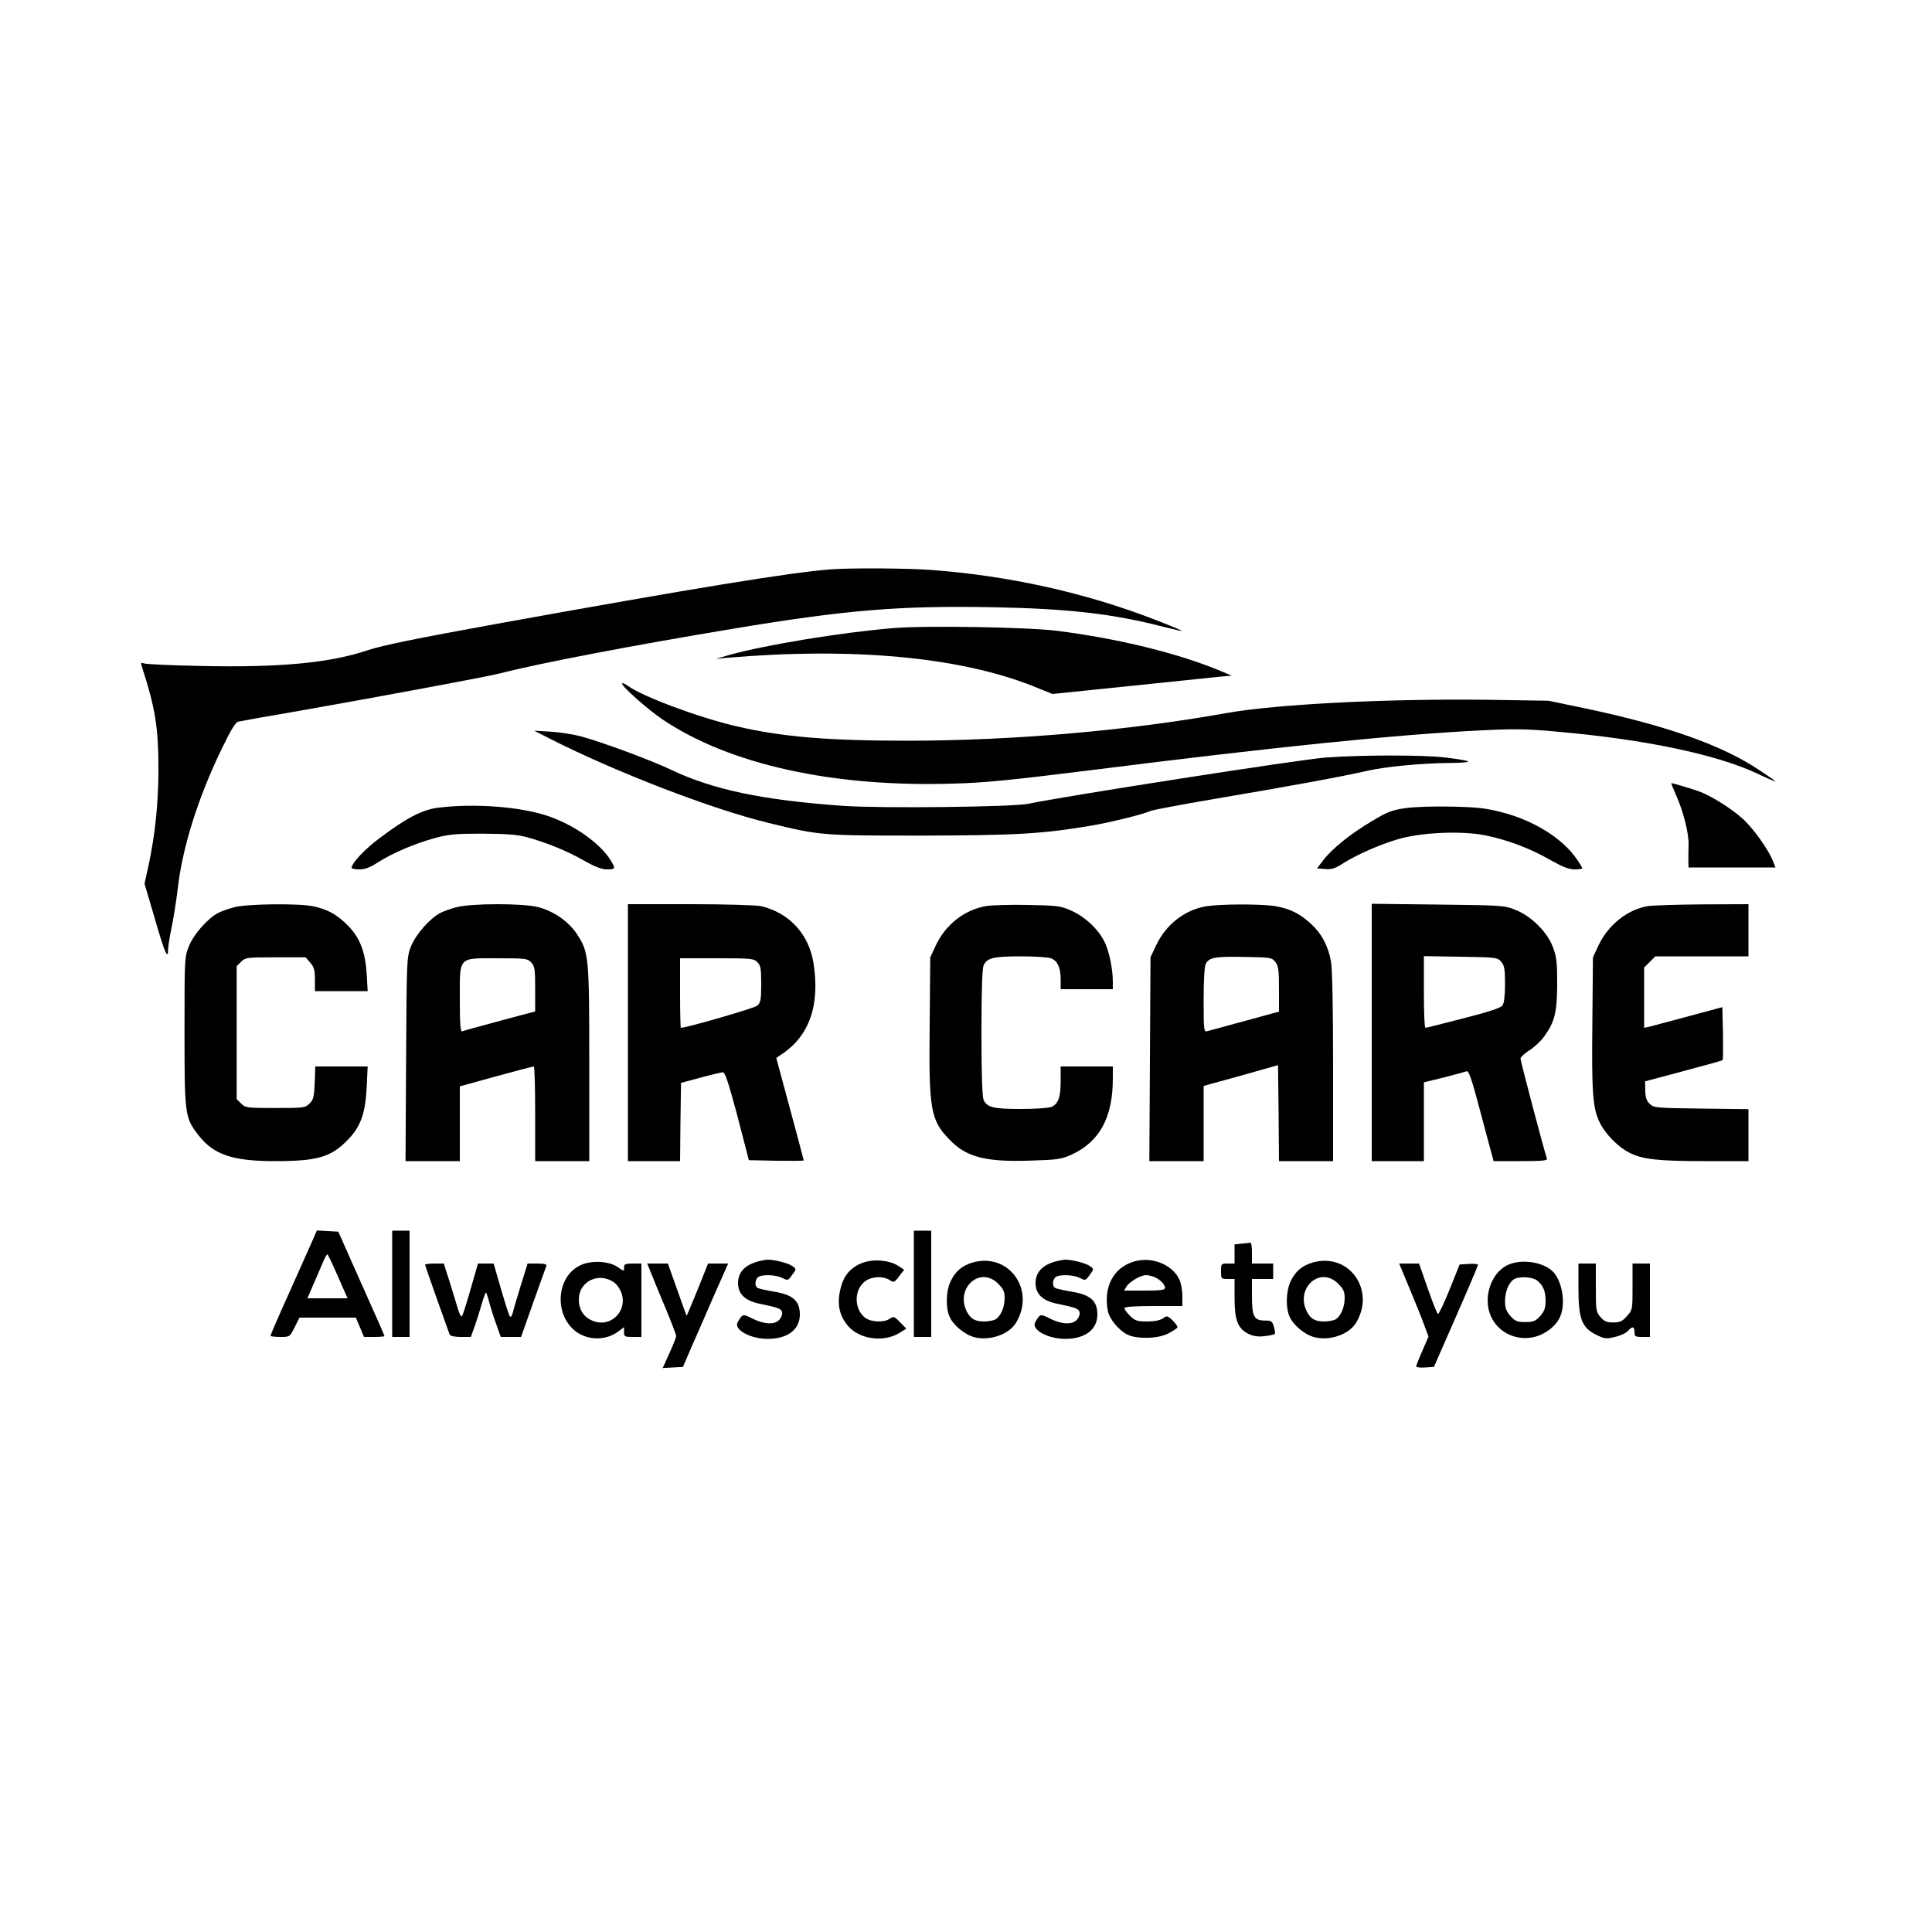
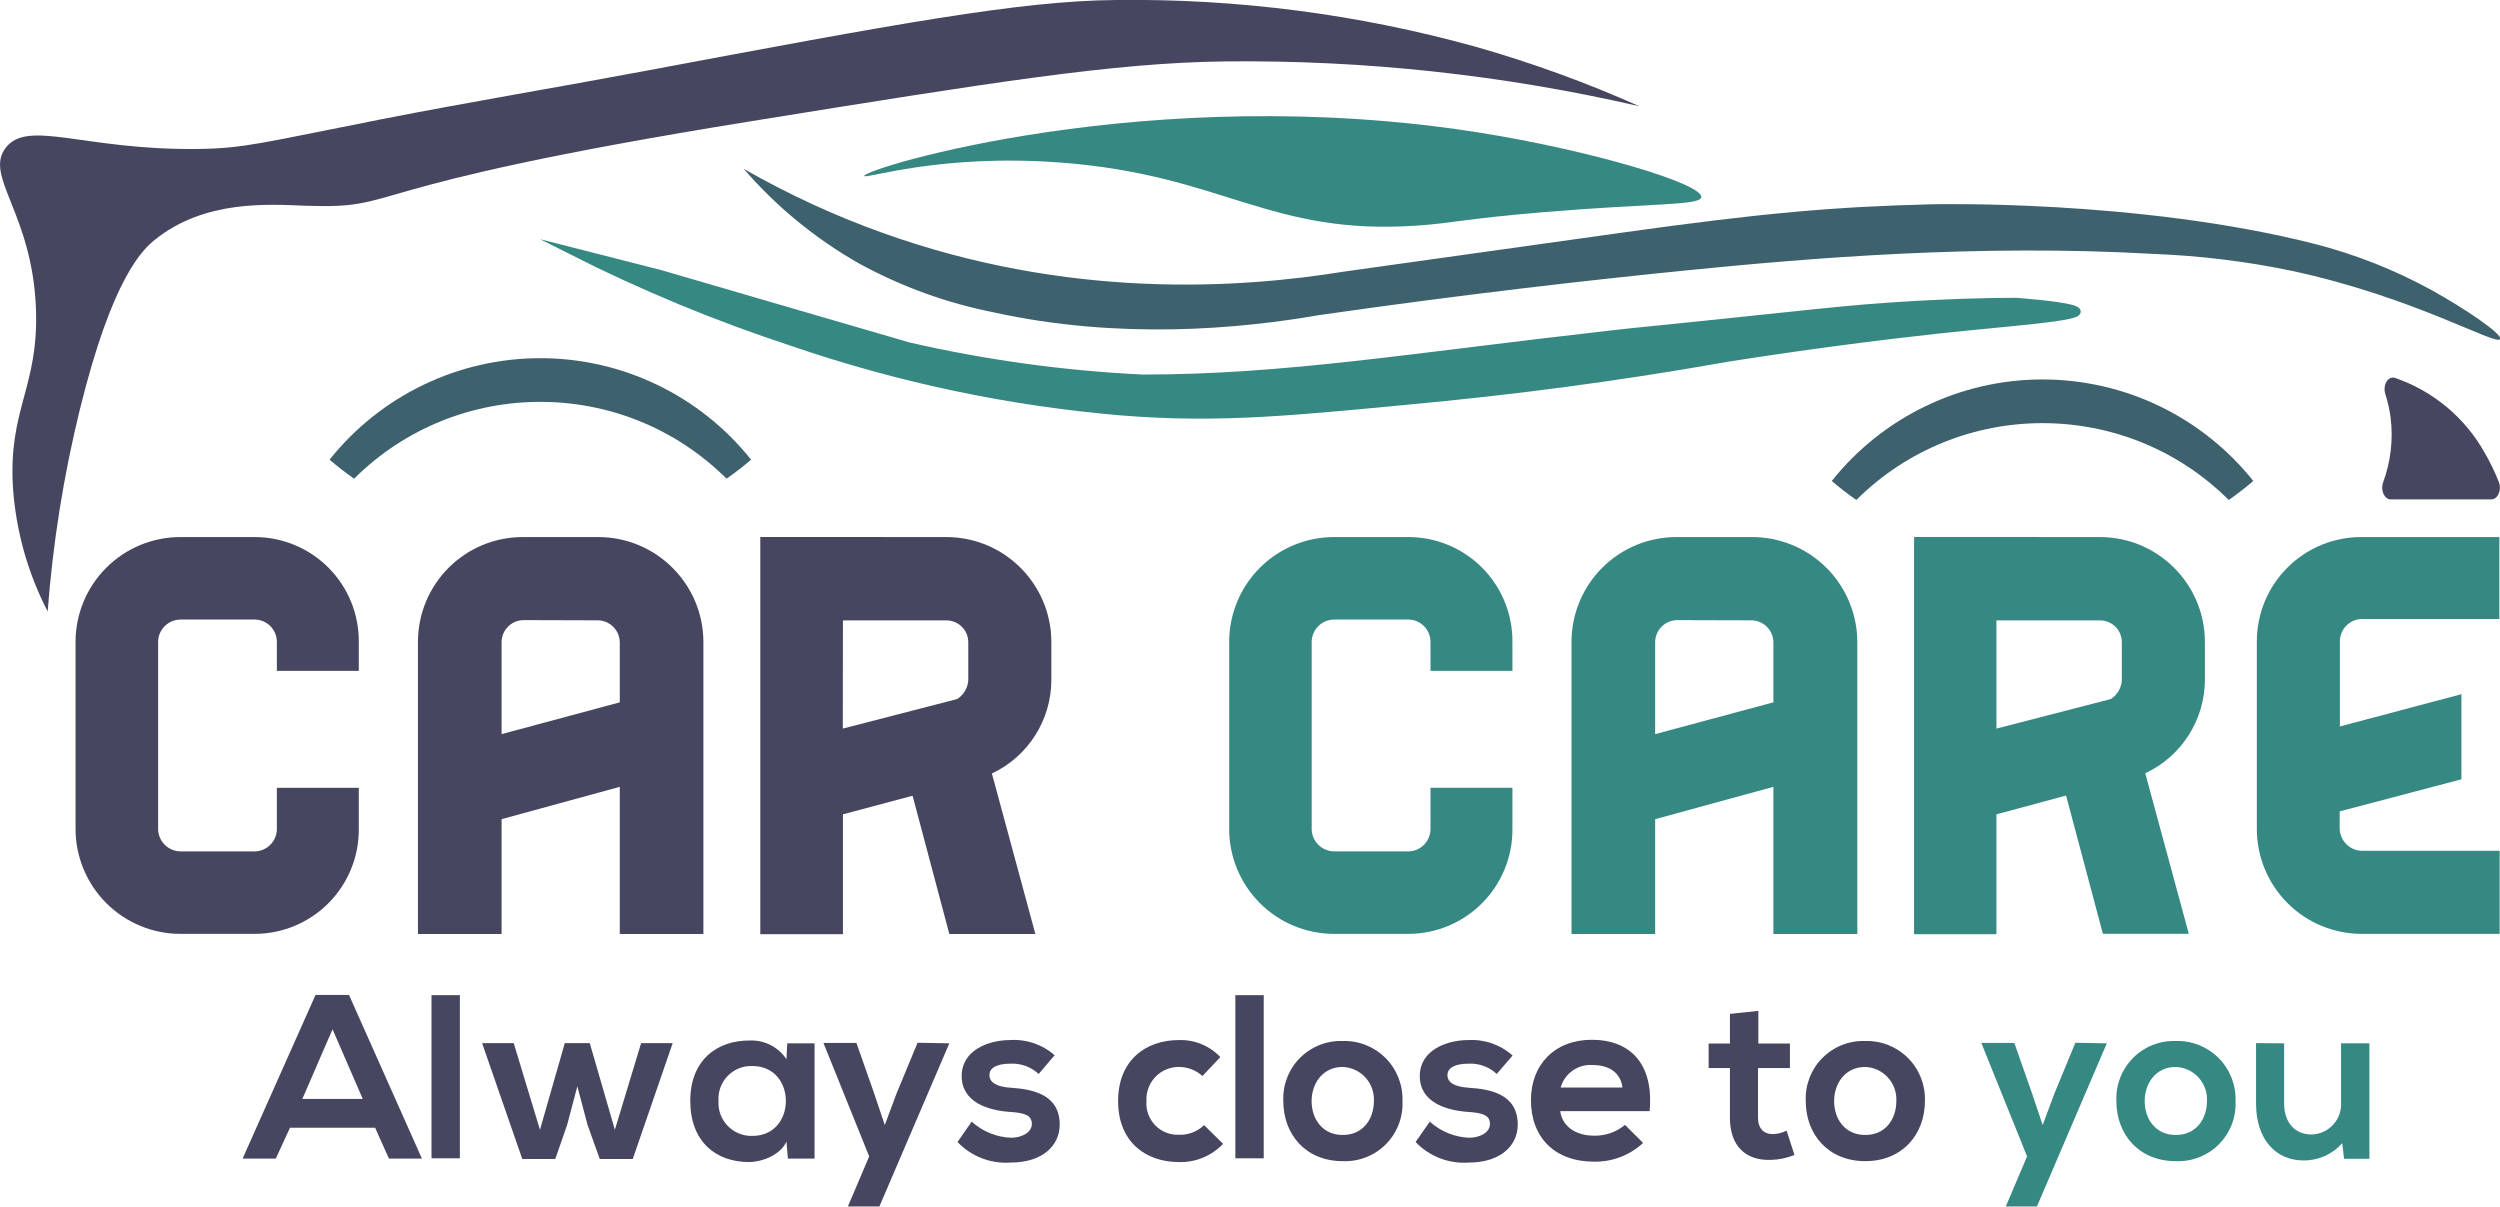
- <svg xmlns="http://www.w3.org/2000/svg" version="1.0" width="1000pt" height="1000pt" viewBox="0 0 1000 1000" preserveAspectRatio="xMidYMid meet">
-   <g transform="translate(0,1000) scale(0.1,-0.1)" fill="#000000" stroke="none">
-     <path d="M4300 7053 c-204 -15 -706 -97 -1740 -284 -404 -73 -582 -110 -655 -134 -195 -66 -453 -91 -865 -82 -152 3 -284 9 -294 13 -16 6 -18 4 -13 -12 71 -219 87 -319 87 -536 0 -175 -17 -337 -51 -497 l-21 -95 54 -183 c50 -174 68 -215 68 -158 0 14 8 67 19 118 10 50 24 139 31 197 24 213 104 468 227 723 49 101 72 139 87 142 12 3 152 28 311 55 409 72 980 178 1045 195 205 53 683 144 1200 230 589 98 864 121 1349 112 389 -7 623 -34 881 -101 52 -13 96 -23 98 -22 1 2 -63 29 -144 60 -356 138 -752 226 -1154 256 -125 9 -414 11 -520 3z" />
-     <path d="M4625 6749 c-269 -22 -664 -87 -850 -139 l-70 -20 55 5 c652 56 1205 5 1586 -146 l101 -41 399 41 c219 23 428 44 464 48 l65 6 -45 19 c-220 94 -540 173 -860 213 -149 19 -681 28 -845 14z" />
-     <path d="M3220 6462 c0 -17 134 -135 211 -187 346 -232 879 -350 1499 -331 167 4 301 18 720 70 960 121 1578 184 2023 206 159 8 233 7 375 -6 462 -40 835 -118 1050 -219 50 -24 92 -42 92 -40 0 2 -38 29 -84 59 -191 128 -475 229 -894 318 l-197 41 -325 5 c-518 6 -1086 -23 -1343 -69 -509 -91 -1098 -142 -1642 -143 -418 0 -653 19 -894 75 -190 44 -482 152 -561 209 -17 12 -30 17 -30 12z" />
-     <path d="M2845 6177 c344 -174 833 -363 1131 -436 271 -66 274 -66 794 -66 488 1 627 9 875 51 98 16 279 61 308 76 10 5 163 34 340 64 362 61 663 116 782 144 98 22 281 40 435 41 126 2 118 10 -28 28 -112 14 -431 14 -620 0 -128 -9 -1378 -204 -1537 -239 -76 -17 -761 -25 -962 -11 -414 29 -674 84 -888 186 -102 49 -356 143 -466 173 -41 11 -112 22 -159 25 l-85 5 80 -41z" />
-     <path d="M8650 5946 c0 -2 11 -29 25 -61 38 -85 67 -199 65 -258 -1 -29 -1 -67 -1 -84 l1 -33 225 0 225 0 -15 38 c-26 61 -104 170 -159 218 -60 53 -163 117 -225 139 -62 21 -141 44 -141 41z" />
-     <path d="M2265 5819 c-81 -11 -162 -53 -300 -157 -77 -57 -145 -130 -145 -154 0 -4 18 -8 40 -8 29 0 56 10 97 37 76 48 188 96 293 125 73 20 108 23 250 23 127 -1 180 -5 230 -19 102 -28 208 -72 294 -121 56 -32 91 -45 118 -45 43 0 45 4 20 45 -54 89 -188 184 -322 230 -145 50 -385 68 -575 44z" />
-     <path d="M7274 5817 c-70 -10 -95 -20 -171 -66 -112 -66 -207 -143 -252 -201 l-34 -45 42 -3 c33 -3 52 3 89 27 74 47 189 98 287 127 121 36 331 45 454 20 114 -23 233 -68 335 -127 64 -36 97 -49 126 -49 22 0 40 3 40 6 0 3 -13 25 -30 49 -73 106 -222 199 -388 241 -79 21 -127 26 -257 29 -93 2 -194 -1 -241 -8z" />
-     <path d="M1212 5304 c-29 -7 -67 -21 -84 -30 -53 -28 -125 -109 -150 -171 -23 -57 -23 -63 -23 -443 0 -429 2 -444 70 -533 79 -103 177 -137 397 -137 221 0 291 20 379 111 66 68 90 136 97 272 l5 107 -136 0 -135 0 -3 -85 c-3 -72 -7 -88 -27 -107 -22 -22 -30 -23 -177 -23 -147 0 -155 1 -177 23 l-23 23 0 344 0 344 23 23 c22 22 30 23 178 23 l156 0 24 -28 c20 -23 24 -39 24 -88 l0 -59 136 0 137 0 -5 88 c-7 115 -35 188 -97 251 -55 56 -104 84 -179 100 -76 16 -345 13 -410 -5z" />
-     <path d="M2362 5304 c-29 -7 -67 -21 -84 -30 -53 -28 -125 -109 -150 -171 -23 -58 -23 -60 -26 -585 l-3 -528 141 0 140 0 0 193 0 194 188 52 c103 28 190 51 195 51 4 0 7 -110 7 -245 l0 -245 140 0 140 0 0 503 c0 560 -2 578 -65 674 -43 64 -119 117 -200 138 -78 20 -347 20 -423 -1z m388 -286 c18 -19 20 -35 20 -137 l0 -116 -183 -49 c-100 -27 -188 -51 -194 -54 -10 -3 -13 34 -13 165 0 225 -11 213 195 213 146 0 155 -1 175 -22z" />
-     <path d="M3250 4655 l0 -665 135 0 135 0 2 202 3 203 100 27 c55 15 107 27 116 28 12 0 29 -51 76 -227 l59 -228 142 -3 c78 -1 142 -1 142 2 0 2 -32 123 -71 267 l-71 263 23 16 c148 95 205 257 169 479 -25 148 -126 257 -272 291 -24 5 -188 10 -365 10 l-323 0 0 -665z m670 365 c17 -17 20 -33 20 -113 0 -81 -3 -96 -20 -112 -14 -13 -366 -115 -396 -115 -2 0 -4 81 -4 180 l0 180 190 0 c177 0 191 -1 210 -20z" />
-     <path d="M5102 5310 c-113 -21 -208 -96 -259 -205 l-28 -60 -3 -344 c-5 -445 4 -498 102 -599 87 -92 189 -118 428 -109 131 4 152 7 205 31 145 67 213 192 213 394 l0 62 -135 0 -135 0 0 -75 c0 -84 -12 -118 -47 -134 -14 -6 -81 -11 -158 -11 -144 0 -176 8 -194 47 -7 16 -11 132 -11 348 0 216 4 332 11 348 18 39 50 47 194 47 77 0 144 -5 158 -11 32 -15 47 -49 47 -109 l0 -50 135 0 135 0 0 38 c0 68 -20 164 -45 211 -32 63 -98 125 -169 157 -56 25 -70 27 -225 30 -91 2 -190 -1 -219 -6z" />
-     <path d="M6242 5309 c-111 -19 -208 -95 -259 -204 l-28 -60 -3 -527 -3 -528 140 0 141 0 0 195 0 194 38 11 c20 5 107 29 192 53 l155 44 3 -249 2 -248 140 0 140 0 0 488 c0 310 -4 510 -11 547 -15 80 -48 142 -102 192 -59 55 -111 80 -188 93 -76 12 -282 11 -357 -1z m359 -288 c16 -20 19 -40 19 -140 l0 -117 -175 -48 c-97 -26 -184 -50 -195 -53 -19 -5 -20 0 -20 161 0 99 4 175 11 187 17 33 47 39 197 36 138 -2 145 -3 163 -26z" />
-     <path d="M7100 4656 l0 -666 135 0 135 0 0 204 0 204 103 25 c57 15 110 29 118 32 11 4 26 -37 68 -197 30 -112 58 -218 63 -235 l9 -33 141 0 c112 0 139 3 135 13 -12 31 -137 505 -137 518 1 8 21 27 47 43 25 16 60 49 77 73 54 76 65 123 66 270 0 112 -3 141 -22 190 -29 79 -112 161 -193 193 -58 24 -70 24 -402 28 l-343 4 0 -666z m671 365 c16 -19 19 -40 19 -115 0 -61 -5 -98 -13 -110 -9 -13 -73 -34 -203 -67 -104 -27 -192 -49 -196 -49 -5 0 -8 84 -8 186 l0 185 191 -3 c187 -3 191 -4 210 -27z" />
-     <path d="M8529 5310 c-106 -18 -206 -98 -256 -205 l-28 -60 -3 -344 c-4 -363 2 -440 40 -515 28 -56 94 -123 149 -151 69 -36 150 -45 397 -45 l222 0 0 135 0 134 -245 3 c-237 3 -245 4 -267 25 -16 16 -22 35 -22 69 l-1 47 198 53 c110 29 201 54 203 57 3 2 3 65 2 139 l-3 135 -175 -47 c-96 -26 -187 -50 -202 -54 l-28 -6 0 156 0 156 29 29 29 29 241 0 241 0 0 135 0 135 -237 -1 c-131 -1 -259 -5 -284 -9z" />
-     <path d="M1617 3578 c-13 -29 -67 -150 -120 -269 -54 -119 -97 -219 -97 -223 0 -3 22 -6 50 -6 50 0 50 0 75 50 l25 50 146 0 146 0 21 -50 21 -50 53 0 c29 0 53 2 53 5 0 3 -54 125 -120 272 l-119 268 -55 3 -56 3 -23 -53z m133 -187 l49 -111 -104 0 -104 0 36 83 c19 45 42 97 50 116 8 18 16 31 19 28 2 -2 27 -54 54 -116z" />
-     <path d="M2030 3355 l0 -275 45 0 45 0 0 275 0 275 -45 0 -45 0 0 -275z" />
-     <path d="M4730 3355 l0 -275 45 0 45 0 0 275 0 275 -45 0 -45 0 0 -275z" />
-     <path d="M6428 3563 l-38 -4 0 -50 0 -49 -35 0 c-34 0 -35 -1 -35 -40 0 -39 1 -40 35 -40 l35 0 0 -97 c0 -115 16 -158 70 -186 26 -13 48 -17 84 -13 27 3 51 8 54 11 3 2 1 19 -4 37 -9 30 -13 33 -48 33 -55 0 -66 21 -66 127 l0 88 55 0 55 0 0 40 0 40 -55 0 -55 0 0 55 c0 30 -3 54 -7 53 -5 -1 -25 -3 -45 -5z" />
-     <path d="M3905 3465 c-56 -20 -85 -56 -85 -106 0 -58 38 -93 116 -108 92 -19 109 -25 112 -44 2 -10 -4 -27 -14 -38 -24 -27 -80 -24 -139 6 -51 25 -51 26 -77 -19 -21 -38 65 -86 156 -86 102 0 166 48 166 126 0 70 -35 102 -131 118 -42 7 -82 16 -88 20 -15 9 -14 39 1 54 17 17 93 15 128 -3 28 -14 29 -14 50 16 22 29 22 31 4 44 -23 17 -93 35 -131 35 -15 -1 -46 -7 -68 -15z" />
-     <path d="M4471 3466 c-59 -20 -99 -60 -116 -120 -26 -86 -14 -154 36 -211 60 -68 184 -84 265 -34 l35 22 -32 33 c-29 30 -34 32 -53 19 -30 -22 -98 -19 -129 5 -58 46 -57 147 2 189 34 25 92 27 125 6 22 -15 25 -14 50 19 l26 34 -34 22 c-45 27 -119 34 -175 16z" />
-     <path d="M5037 3466 c-57 -16 -93 -46 -118 -101 -22 -47 -25 -132 -5 -178 18 -44 77 -94 128 -108 79 -21 179 13 216 73 104 169 -34 365 -221 314z m129 -110 c28 -28 34 -42 34 -75 0 -48 -21 -96 -49 -111 -11 -5 -36 -10 -56 -10 -47 0 -71 13 -90 50 -63 121 67 240 161 146z" />
-     <path d="M5445 3465 c-56 -20 -85 -56 -85 -106 0 -58 38 -93 116 -108 92 -19 109 -25 112 -44 2 -10 -4 -27 -14 -38 -24 -27 -80 -24 -139 6 -51 25 -51 26 -77 -19 -21 -38 65 -86 156 -86 102 0 166 48 166 126 0 70 -35 102 -131 118 -42 7 -82 16 -88 20 -15 9 -14 39 1 54 17 17 93 15 128 -3 28 -14 29 -14 50 16 22 29 22 31 4 44 -23 17 -93 35 -131 35 -15 -1 -46 -7 -68 -15z" />
-     <path d="M5868 3470 c-105 -32 -157 -130 -134 -255 8 -41 55 -99 100 -122 47 -25 160 -23 213 5 23 12 44 26 47 30 3 5 -8 21 -24 37 -27 26 -30 26 -51 11 -15 -10 -44 -16 -82 -16 -51 0 -62 4 -88 29 -16 16 -29 34 -29 40 0 7 50 11 150 11 l150 0 0 50 c0 28 -6 65 -14 83 -33 80 -144 126 -238 97z m105 -79 c30 -12 57 -38 57 -57 0 -11 -21 -14 -106 -14 l-106 0 14 23 c16 24 73 57 100 57 9 0 28 -4 41 -9z" />
-     <path d="M6797 3466 c-57 -16 -93 -46 -118 -101 -22 -47 -25 -132 -5 -178 18 -44 77 -94 128 -108 79 -21 179 13 216 73 104 169 -34 365 -221 314z m129 -110 c28 -28 34 -42 34 -75 0 -48 -21 -96 -49 -111 -11 -5 -36 -10 -56 -10 -47 0 -71 13 -90 50 -63 121 67 240 161 146z" />
-     <path d="M3004 3451 c-128 -60 -138 -265 -16 -348 65 -43 155 -40 216 8 l26 20 0 -25 c0 -24 3 -26 45 -26 l45 0 0 190 0 190 -45 0 c-39 0 -45 -3 -45 -21 0 -20 0 -20 -32 2 -44 32 -138 37 -194 10z m176 -90 c14 -10 30 -34 37 -54 32 -95 -58 -182 -150 -143 -47 19 -72 59 -71 113 2 93 107 141 184 84z" />
-     <path d="M7797 3449 c-76 -40 -117 -153 -87 -244 31 -95 131 -149 232 -125 58 14 115 59 134 107 30 70 8 190 -42 235 -56 50 -170 63 -237 27z m159 -77 c32 -25 44 -55 44 -106 0 -36 -6 -52 -28 -78 -25 -27 -36 -31 -77 -31 -41 0 -52 4 -77 31 -22 26 -28 42 -28 78 0 49 20 97 47 113 28 16 96 12 119 -7z" />
-     <path d="M2200 3454 c0 -5 106 -304 127 -361 3 -8 25 -13 58 -13 l52 0 21 58 c11 31 27 83 36 115 9 31 19 57 21 57 2 0 9 -19 15 -42 6 -24 22 -76 36 -115 l26 -73 53 0 52 0 63 178 c35 97 65 183 68 190 3 8 -10 12 -46 12 l-51 0 -35 -112 c-19 -62 -38 -125 -41 -140 -4 -16 -10 -26 -15 -23 -4 2 -24 65 -46 140 l-39 135 -41 0 -40 0 -38 -132 c-21 -73 -41 -137 -45 -141 -4 -4 -13 12 -20 35 -7 24 -26 87 -43 141 l-31 97 -48 0 c-27 0 -49 -3 -49 -6z" />
-     <path d="M3369 3413 c11 -27 44 -109 75 -182 31 -74 56 -140 56 -147 0 -6 -16 -46 -35 -88 l-35 -77 52 3 53 3 43 100 c24 55 77 175 117 268 l74 167 -52 0 -52 0 -54 -135 c-30 -74 -56 -135 -57 -135 -1 0 -23 61 -49 135 l-48 135 -53 0 -54 0 19 -47z" />
-     <path d="M7297 3328 c30 -73 65 -158 76 -190 l21 -56 -32 -74 c-18 -40 -32 -77 -32 -81 0 -4 21 -7 46 -5 l46 3 114 260 c63 143 114 264 114 268 0 4 -21 7 -47 5 l-48 -3 -52 -130 c-29 -71 -56 -128 -60 -126 -5 1 -28 61 -53 132 l-45 129 -52 0 -51 0 55 -132z" />
-     <path d="M8170 3332 c0 -159 17 -203 92 -241 44 -21 52 -22 97 -11 27 6 57 20 67 31 23 26 34 24 34 -6 0 -22 4 -25 40 -25 l40 0 0 190 0 190 -45 0 -45 0 0 -120 c0 -118 0 -120 -29 -152 -24 -27 -36 -33 -71 -33 -34 0 -47 6 -66 28 -23 26 -24 36 -24 153 l0 124 -45 0 -45 0 0 -128z" />
+ <svg xmlns="http://www.w3.org/2000/svg" id="Group_1" data-name="Group 1" viewBox="0 0 352.43 170.11">
+   <defs>
+     <style>.cls-1{fill:#3e616e;}.cls-2,.cls-5{fill:#368883;}.cls-3{fill:none;}.cls-3,.cls-5{stroke:#368883;stroke-miterlimit:10;}.cls-4{fill:#464660;}</style>
+   </defs>
+   <g id="Shape_3" data-name="Shape 3">
+     <path class="cls-1" d="M476,283.12a70.92,70.92,0,0,0-16.58-6.55c-24.87-6.31-54-5.57-54-5.57-13.55.34-23.62,1.2-43.62,4l-39.17,5.49c-14.86,2.41-38.85,3.95-65.12-5.49a122.87,122.87,0,0,1-19.5-9,61.76,61.76,0,0,0,16.33,13.38,66.52,66.52,0,0,0,18.89,6.85c17.79,3.91,34.67,2.34,45.91.39,20.5-2.94,38.06-4.93,51.74-6.3,17.49-1.75,41.12-3.74,66-2.32a117.76,117.76,0,0,1,19.37,2.38c17.24,3.7,28.85,10.62,29.37,9.62C486,289.31,480.61,285.68,476,283.12Z" transform="translate(-133.17 -242.2)" />
  </g>
+   <path class="cls-1" d="M239.05,307a40.47,40.47,0,0,1-3.46,2.68,37.23,37.23,0,0,0-52.5,0,40.47,40.47,0,0,1-3.46-2.68,38,38,0,0,1,59.42,0Z" transform="translate(-133.17 -242.2)" />
+   <path class="cls-1" d="M450.82,310a40.47,40.47,0,0,1-3.46,2.68,37.23,37.23,0,0,0-52.5,0A40.47,40.47,0,0,1,391.4,310a38,38,0,0,1,59.42,0Z" transform="translate(-133.17 -242.2)" />
+   <g id="gray">
+     <g id="Shape_2" data-name="Shape 2">
+       <path class="cls-2" d="M341.62,260.88C295.34,253.53,254.85,266,255,267c.08.52,10.58-3.18,27.75-1.88,23,1.76,29.3,10.33,50.25,8.88,4.89-.34,6.55-.94,17.62-1.88,15.68-1.31,22.21-.93,22.38-2.12C373.27,268.12,357.52,263.4,341.62,260.88Z" transform="translate(-133.17 -242.2)" />
+     </g>
+     <g id="Shape_4" data-name="Shape 4">
+       <path class="cls-2" d="M417.41,284.68c-4.22,0-10.33.16-17.69.66-5.11.35-8.82.75-13.87,1.28-23.46,2.47-19.66,2-25.45,2.65-28.59,3.23-46,6.23-66.15,6.23h0a188.16,188.16,0,0,1-33-4.54l-35.07-10.22-12.59-3.21a223.34,223.34,0,0,0,31.4,13,193,193,0,0,0,46.21,9.73c14.28,1.15,24.67,0,45.45-2,16.62-1.67,30.37-3.84,40.09-5.57,12.73-2,23.05-3.24,30-4C417.33,287.57,426,287,426,286.12,426,285.48,421.26,285,417.41,284.68Z" transform="translate(-133.17 -242.2)" />
+       <path class="cls-3" d="M417.41,284.68c-4.22,0-10.33.16-17.69.66-5.11.35-8.82.75-13.87,1.28-23.46,2.47-19.66,2-25.45,2.65-28.59,3.23-46,6.23-66.15,6.23h0a188.16,188.16,0,0,1-33-4.54l-35.07-10.22-12.59-3.21a223.34,223.34,0,0,0,31.4,13,193,193,0,0,0,46.21,9.73c14.28,1.15,24.67,0,45.45-2,16.62-1.67,30.37-3.84,40.09-5.57,12.73-2,23.05-3.24,30-4C417.33,287.57,426,287,426,286.12,426,285.48,421.26,285,417.41,284.68Z" transform="translate(-133.17 -242.2)" />
+     </g>
+     <g id="Shape_6" data-name="Shape 6">
+       <path class="cls-4" d="M485.44,310.16a31.34,31.34,0,0,0-2-4.14,23.1,23.1,0,0,0-12.62-10.54c-1-.34-1.8,1-1.38,2.3a18.08,18.08,0,0,1,.74,3.31,19.4,19.4,0,0,1-1.06,9.12c-.4,1.1.18,2.39,1.08,2.39h14.18C485.29,312.6,485.88,311.26,485.44,310.16Z" transform="translate(-133.17 -242.2)" />
+     </g>
+     <path class="cls-5" d="M470.79,296.49" transform="translate(-133.17 -242.2)" />
+     <path class="cls-5" d="M389.94,287.3" transform="translate(-133.17 -242.2)" />
+     <path class="cls-5" d="M374.11,300.66" transform="translate(-133.17 -242.2)" />
+   </g>
+   <g id="CAR_CARE" data-name="CAR CARE">
+     <path class="cls-4" d="M169.13,317.91a14.67,14.67,0,0,1,14.62,14.78v4.08H172.2v-4.08a3.15,3.15,0,0,0-3.07-3.15H158.68a3.17,3.17,0,0,0-3.22,3.15V359a3.18,3.18,0,0,0,3.22,3.22h10.45A3.16,3.16,0,0,0,172.2,359v-5.74h11.55V359a14.69,14.69,0,0,1-14.62,14.85H158.68A14.8,14.8,0,0,1,143.82,359V332.69a14.78,14.78,0,0,1,14.86-14.78Z" transform="translate(-133.17 -242.2)" />
+     <path class="cls-4" d="M217.47,317.91a14.83,14.83,0,0,1,14.86,14.78v41.18H220.54V353.12l-16.66,4.56v16.19H192.09V332.69a14.77,14.77,0,0,1,14.85-14.78Zm-10.53,11.71a3.12,3.12,0,0,0-3.06,3.07v13l16.66-4.48v-8.49a3.13,3.13,0,0,0-3.07-3.07Z" transform="translate(-133.17 -242.2)" />
+     <path class="cls-4" d="M266.6,317.91a14.81,14.81,0,0,1,14.78,14.78V338A14.58,14.58,0,0,1,273,351.24l6.13,22.63H267l-5.18-19.49L252,357v16.9H240.35v-56Zm-14.62,27,16.11-4.16a3.34,3.34,0,0,0,1.58-2.68v-5.34a3.08,3.08,0,0,0-3.07-3.07H252Z" transform="translate(-133.17 -242.2)" />
+     <path class="cls-2" d="M331.76,317.91a14.67,14.67,0,0,1,14.62,14.78v4.08H334.83v-4.08a3.15,3.15,0,0,0-3.07-3.15H321.31a3.18,3.18,0,0,0-3.23,3.15V359a3.19,3.19,0,0,0,3.23,3.22h10.45a3.16,3.16,0,0,0,3.07-3.22v-5.74h11.55V359a14.69,14.69,0,0,1-14.62,14.85H321.31A14.79,14.79,0,0,1,306.45,359V332.69a14.78,14.78,0,0,1,14.86-14.78Z" transform="translate(-133.17 -242.2)" />
+     <path class="cls-2" d="M380.1,317.91A14.83,14.83,0,0,1,395,332.69v41.18H383.17V353.12l-16.67,4.56v16.19H354.71V332.69a14.78,14.78,0,0,1,14.86-14.78Zm-10.53,11.71a3.13,3.13,0,0,0-3.07,3.07v13l16.67-4.48v-8.49a3.13,3.13,0,0,0-3.07-3.07Z" transform="translate(-133.17 -242.2)" />
+     <path class="cls-2" d="M429.23,317.91A14.81,14.81,0,0,1,444,332.69V338a14.58,14.58,0,0,1-8.41,13.21l6.14,22.63H429.62l-5.19-19.49L414.61,357v16.9H403v-56Zm-14.62,27,16.11-4.16a3.33,3.33,0,0,0,1.57-2.68v-5.34a3.07,3.07,0,0,0-3.06-3.07H414.61Z" transform="translate(-133.17 -242.2)" />
+     <path class="cls-2" d="M466.17,329.46a3.15,3.15,0,0,0-3.14,3.15v12l17.13-4.55v12L463,356.58V359a3.2,3.2,0,0,0,3.14,3.14h19.41v11.71H466.17A14.79,14.79,0,0,1,451.32,359V332.61a14.71,14.71,0,0,1,14.85-14.7h19.34v11.55Z" transform="translate(-133.17 -242.2)" />
+   </g>
+   <g id="Layer_7" data-name="Layer 7">
+     <path class="cls-4" d="M139.89,328.4A44.7,44.7,0,0,1,135,311c-.7-11.15,3.64-14.18,3.24-25.23-.5-13.57-7.4-18.75-4.24-22.77s11,.38,27,.2c6.63-.07,9.2-.89,26-4.2,12.34-2.42,24.75-4.48,37.11-6.8,35.21-6.6,52.82-9.9,66.46-10a181,181,0,0,1,50.55,6.57,172.53,172.53,0,0,1,23.16,8.41,247.83,247.83,0,0,0-58.51-6.32c-15.57.19-32.62,2.93-66.72,8.43-58.2,9.38-48.47,12.43-62.9,11.91C170.94,271,162,270.36,155,276c-1.68,1.36-6,5.29-10.59,24A174.76,174.76,0,0,0,139.89,328.4Z" transform="translate(-133.17 -242.2)" />
+   </g>
+   <path class="cls-4" d="M186.05,401.18h-12l-2,4.35h-4.68l10.28-23.07h4.72l10.28,23.07H188Zm-6-13.88-4.26,9.82h8.52Z" transform="translate(-133.17 -242.2)" />
+   <path class="cls-4" d="M198,382.49v23h-4v-23Z" transform="translate(-133.17 -242.2)" />
+   <path class="cls-4" d="M216.31,389.25l3.54,12.22,3.7-12.22H228l-5.63,16.34h-4.65L216,400.78l-1.44-5.44-1.44,5.44-1.67,4.81h-4.65l-5.67-16.34h4.46l3.7,12.22,3.5-12.22Z" transform="translate(-133.17 -242.2)" />
+   <path class="cls-4" d="M244.15,389.28H248v16.25h-3.76l-.2-2.38c-.92,1.92-3.44,2.84-5.24,2.87-4.78,0-8.32-2.93-8.32-8.63s3.7-8.54,8.42-8.51a5.93,5.93,0,0,1,5.14,2.64Zm-9.69,8.11a4.64,4.64,0,0,0,4.78,4.94c6.29,0,6.29-9.85,0-9.85A4.61,4.61,0,0,0,234.46,397.39Z" transform="translate(-133.17 -242.2)" />
+   <path class="cls-4" d="M267,389.28l-9.86,23H252.7l3-7.06-6.45-16h4.65l2.46,7,1.54,4.58,1.67-4.48,2.95-7.12Z" transform="translate(-133.17 -242.2)" />
+   <path class="cls-4" d="M279.59,393.6a5.43,5.43,0,0,0-4-1.45c-1.9,0-2.94.59-2.94,1.61s1,1.65,3,1.78c3,.2,6.91.89,6.91,5.21,0,2.87-2.33,5.34-6.94,5.34a9.42,9.42,0,0,1-7.47-2.9l2-2.87a8.75,8.75,0,0,0,5.56,2.27c1.51,0,2.92-.75,2.92-1.94s-.92-1.58-3.21-1.71c-3-.23-6.68-1.36-6.68-5.05s3.86-5.07,6.81-5.07a8.64,8.64,0,0,1,6.29,2.14Z" transform="translate(-133.17 -242.2)" />
+   <path class="cls-4" d="M305.59,403.45a8.25,8.25,0,0,1-6.22,2.57c-4.68,0-8.58-2.83-8.58-8.6s3.9-8.6,8.58-8.6a7.67,7.67,0,0,1,5.83,2.4l-2.52,2.67a4.92,4.92,0,0,0-3.24-1.28,4.55,4.55,0,0,0-4.65,4.81,4.41,4.41,0,0,0,4.58,4.75,4.85,4.85,0,0,0,3.54-1.36Z" transform="translate(-133.17 -242.2)" />
+   <path class="cls-4" d="M311.32,382.49v23h-4v-23Z" transform="translate(-133.17 -242.2)" />
+   <path class="cls-4" d="M330.88,397.42a8.09,8.09,0,0,1-8.42,8.47c-5.24,0-8.38-3.79-8.38-8.47a8.11,8.11,0,0,1,8.35-8.47A8.19,8.19,0,0,1,330.88,397.42Zm-12.81,0c0,2.47,1.48,4.78,4.39,4.78s4.39-2.31,4.39-4.78a4.58,4.58,0,0,0-4.39-4.81C319.58,392.61,318.07,395,318.07,397.42Z" transform="translate(-133.17 -242.2)" />
+   <path class="cls-4" d="M344.17,393.6a5.39,5.39,0,0,0-4-1.45c-1.9,0-2.95.59-2.95,1.61s.95,1.65,3,1.78c3.05.2,6.91.89,6.91,5.21,0,2.87-2.32,5.34-6.94,5.34a9.4,9.4,0,0,1-7.46-2.9l2-2.87a8.8,8.8,0,0,0,5.57,2.27c1.5,0,2.91-.75,2.91-1.94s-.92-1.58-3.21-1.71c-3-.23-6.68-1.36-6.68-5.05s3.87-5.07,6.81-5.07A8.64,8.64,0,0,1,346.4,391Z" transform="translate(-133.17 -242.2)" />
+   <path class="cls-4" d="M353.12,398.84c.26,2,2,3.46,4.81,3.46a6.62,6.62,0,0,0,4.32-1.52l2.55,2.54a9.86,9.86,0,0,1-6.94,2.64c-5.56,0-8.87-3.46-8.87-8.67,0-5,3.34-8.51,8.58-8.51,5.4,0,8.77,3.37,8.15,10.06Zm8.77-3.33c-.26-2.11-1.9-3.17-4.19-3.17a4.36,4.36,0,0,0-4.52,3.17Z" transform="translate(-133.17 -242.2)" />
+   <path class="cls-4" d="M381.05,384.7v4.61h4.45v3.46H381v7c0,1.55.85,2.31,2.09,2.31a4.64,4.64,0,0,0,1.94-.49l1.11,3.42a9.09,9.09,0,0,1-3.31.7c-3.5.13-5.79-1.88-5.79-5.94v-7h-3v-3.46h3v-4.18Z" transform="translate(-133.17 -242.2)" />
+   <path class="cls-4" d="M404.53,397.42c0,4.68-3.17,8.47-8.41,8.47s-8.39-3.79-8.39-8.47a8.11,8.11,0,0,1,8.35-8.47A8.19,8.19,0,0,1,404.53,397.42Zm-12.8,0c0,2.47,1.47,4.78,4.39,4.78s4.38-2.31,4.38-4.78a4.57,4.57,0,0,0-4.38-4.81C393.23,392.61,391.73,395,391.73,397.42Z" transform="translate(-133.17 -242.2)" />
+   <path class="cls-2" d="M430.17,389.28l-9.85,23h-4.39l3-7.06-6.45-16h4.65l2.46,7,1.54,4.58,1.67-4.48,2.94-7.12Z" transform="translate(-133.17 -242.2)" />
+   <path class="cls-2" d="M448.32,397.42a8.09,8.09,0,0,1-8.42,8.47c-5.24,0-8.38-3.79-8.38-8.47a8.11,8.11,0,0,1,8.35-8.47A8.19,8.19,0,0,1,448.32,397.42Zm-12.81,0c0,2.47,1.48,4.78,4.39,4.78s4.39-2.31,4.39-4.78a4.57,4.57,0,0,0-4.39-4.81C437,392.61,435.51,395,435.51,397.42Z" transform="translate(-133.17 -242.2)" />
+   <path class="cls-2" d="M455.17,389.28v8.5c0,2.47,1.34,4.35,3.89,4.35a4.26,4.26,0,0,0,4.13-4.55v-8.3h4v16.28h-3.57l-.26-2.21a7.17,7.17,0,0,1-5.47,2.44c-3.86,0-6.68-2.93-6.68-8v-8.54Z" transform="translate(-133.17 -242.2)" />
</svg>
